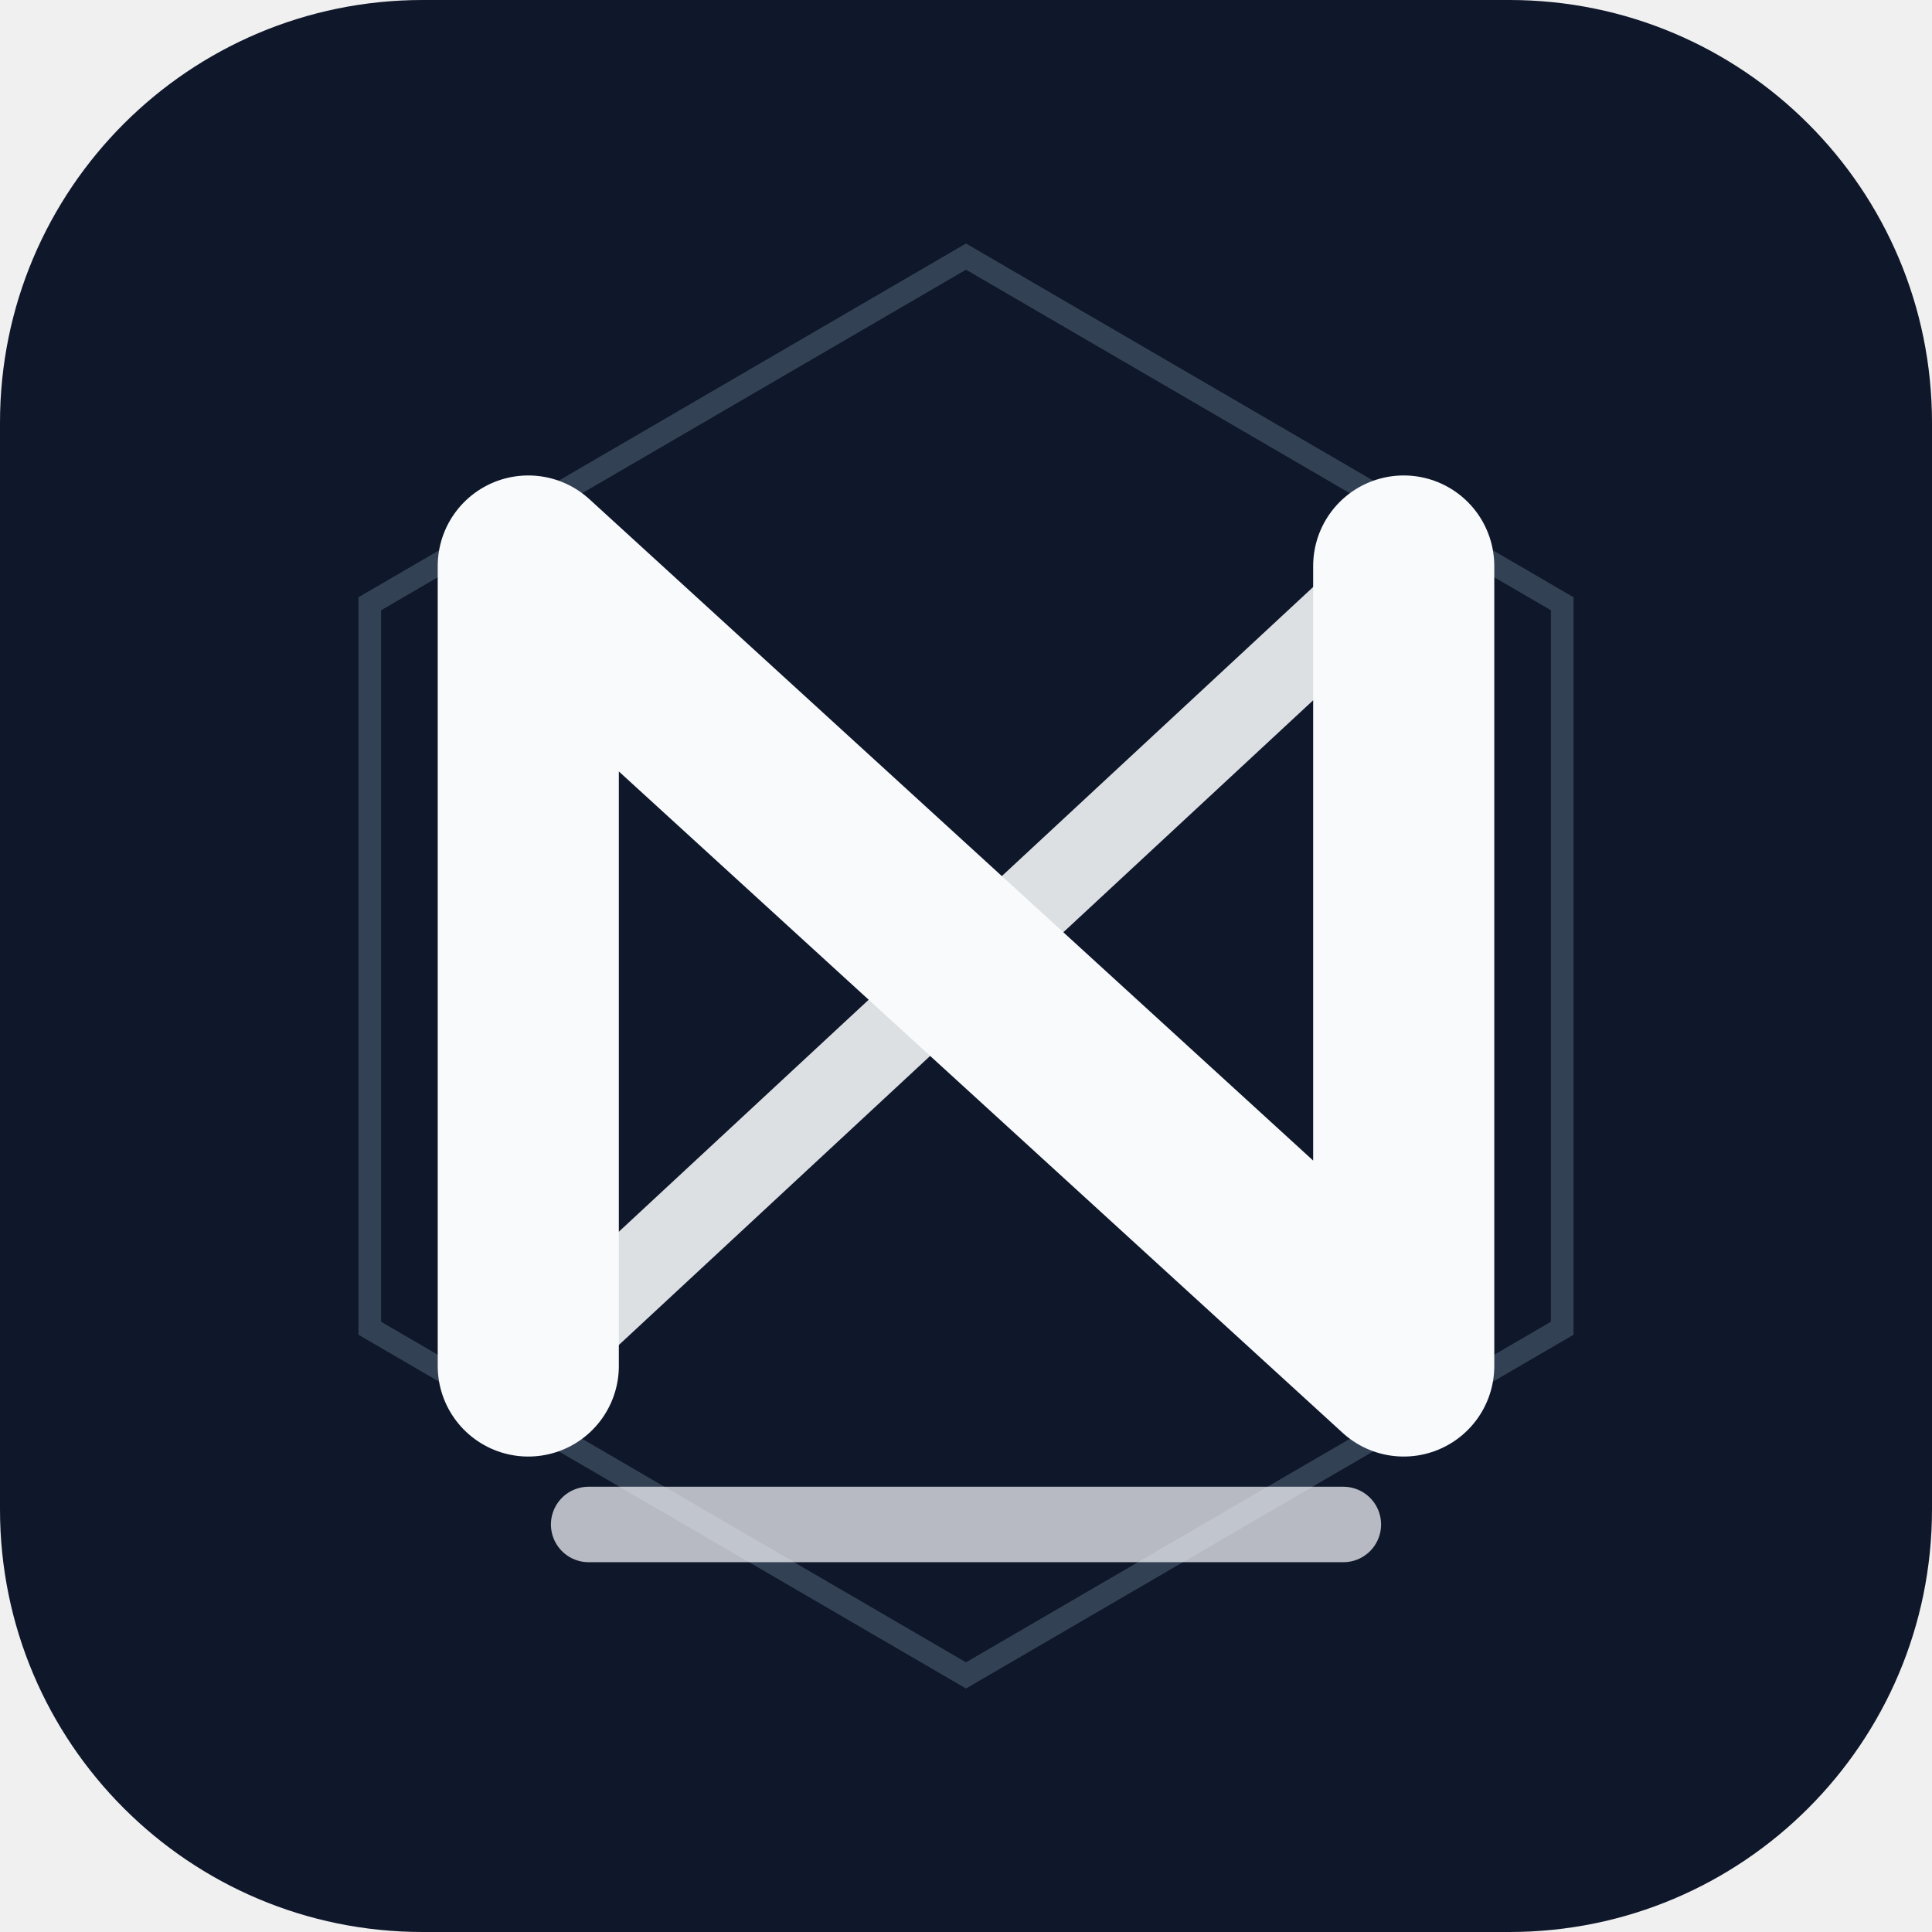
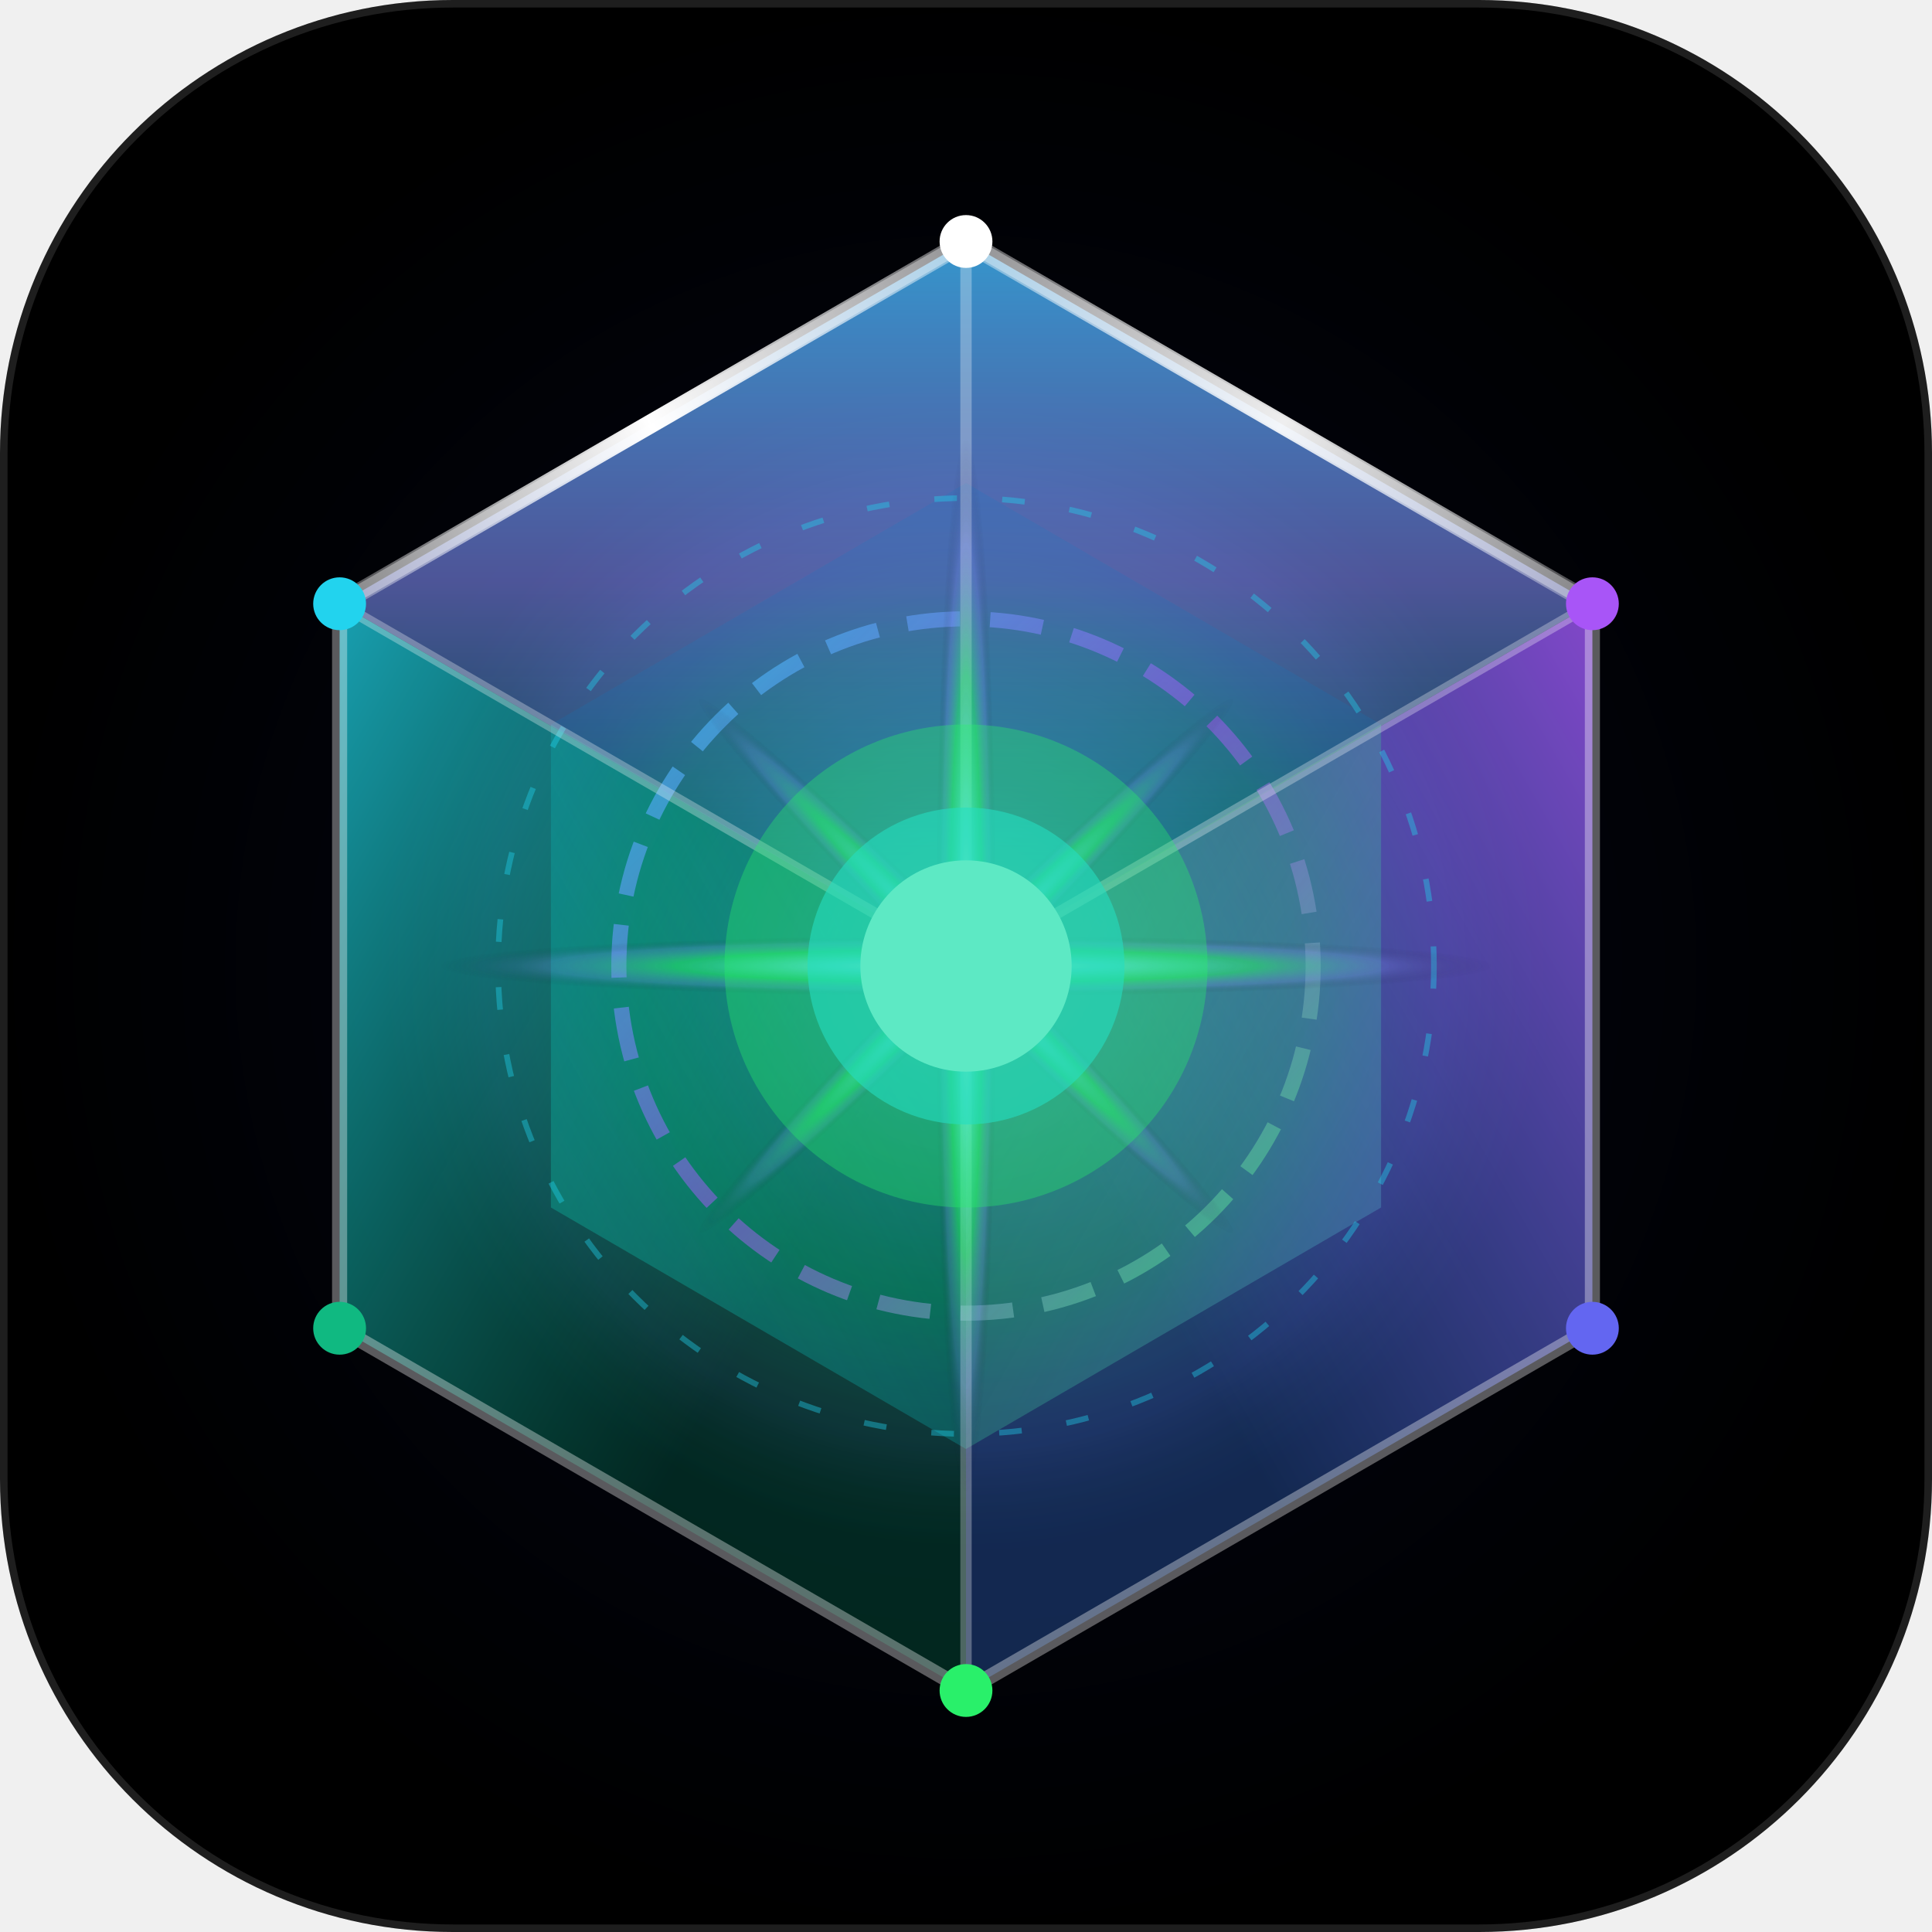
- <svg xmlns="http://www.w3.org/2000/svg" width="256" height="256" viewBox="0 0 256 256" fill="none" role="img" aria-labelledby="nakharax-token-title">
-   <rect width="256" height="256" rx="56" fill="#0F172A" />
-   <path d="M128 34L207 80V176L128 222L49 176V80L128 34Z" stroke="#334155" stroke-width="3" />
-   <path d="M70 181V75L186 181V75" stroke="#F8FAFC" stroke-width="24" stroke-linecap="round" stroke-linejoin="round" />
-   <path d="M184 76L72 180" stroke="#F8FAFC" stroke-width="11" stroke-linecap="round" opacity="0.88" />
-   <path d="M78 202H178" stroke="#F8FAFC" stroke-width="10" stroke-linecap="round" opacity="0.72" />
-   <circle cx="70" cy="75" r="6" fill="#F8FAFC" />
-   <circle cx="186" cy="75" r="6" fill="#F8FAFC" />
-   <circle cx="70" cy="181" r="6" fill="#F8FAFC" />
-   <circle cx="186" cy="181" r="6" fill="#F8FAFC" />
+ <svg xmlns="http://www.w3.org/2000/svg" width="512" height="512" viewBox="0 0 512 512" fill="none" role="img" aria-labelledby="nakharax-quantum-hex-title">
+   <defs>
+     <radialGradient id="bg-glow" cx="50%" cy="50%" r="50%">
+       <stop offset="0%" stop-color="#020617" />
+       <stop offset="100%" stop-color="#000000" />
+     </radialGradient>
+     <linearGradient id="facet-top" x1="256" y1="52" x2="256" y2="256" gradientUnits="userSpaceOnUse">
+       <stop offset="0%" stop-color="#38BDF8" stop-opacity="0.85" />
+       <stop offset="50%" stop-color="#818CF8" stop-opacity="0.6" />
+       <stop offset="100%" stop-color="#22D3EE" stop-opacity="0.2" />
+     </linearGradient>
+     <linearGradient id="facet-left" x1="78" y1="154" x2="256" y2="256" gradientUnits="userSpaceOnUse">
+       <stop offset="0%" stop-color="#22D3EE" stop-opacity="0.8" />
+       <stop offset="100%" stop-color="#059669" stop-opacity="0.25" />
+     </linearGradient>
+     <linearGradient id="facet-right" x1="434" y1="154" x2="256" y2="256" gradientUnits="userSpaceOnUse">
+       <stop offset="0%" stop-color="#A855F7" stop-opacity="0.85" />
+       <stop offset="100%" stop-color="#3B82F6" stop-opacity="0.3" />
+     </linearGradient>
+     <linearGradient id="facet-bot-left" x1="78" y1="358" x2="256" y2="256" gradientUnits="userSpaceOnUse">
+       <stop offset="0%" stop-color="#10B981" stop-opacity="0.8" />
+       <stop offset="100%" stop-color="#06B6D4" stop-opacity="0.25" />
+     </linearGradient>
+     <linearGradient id="facet-bot-right" x1="434" y1="358" x2="256" y2="256" gradientUnits="userSpaceOnUse">
+       <stop offset="0%" stop-color="#6366F1" stop-opacity="0.8" />
+       <stop offset="100%" stop-color="#29F06A" stop-opacity="0.3" />
+     </linearGradient>
+     <linearGradient id="facet-bot" x1="256" y1="460" x2="256" y2="256" gradientUnits="userSpaceOnUse">
+       <stop offset="0%" stop-color="#29F06A" stop-opacity="0.85" />
+       <stop offset="100%" stop-color="#0284C7" stop-opacity="0.2" />
+     </linearGradient>
+     <radialGradient id="core-flare" cx="50%" cy="50%" r="50%">
+       <stop offset="0%" stop-color="#FFFFFF" stop-opacity="1" />
+       <stop offset="25%" stop-color="#67E8F9" stop-opacity="0.9" />
+       <stop offset="55%" stop-color="#29F06A" stop-opacity="0.6" />
+       <stop offset="80%" stop-color="#818CF8" stop-opacity="0.25" />
+       <stop offset="100%" stop-color="#000000" stop-opacity="0" />
+     </radialGradient>
+     <linearGradient id="quantum-ring" x1="160" y1="160" x2="352" y2="352" gradientUnits="userSpaceOnUse">
+       <stop offset="0%" stop-color="#22D3EE" stop-opacity="0.9" />
+       <stop offset="50%" stop-color="#A855F7" stop-opacity="0.6" />
+       <stop offset="100%" stop-color="#29F06A" stop-opacity="0.9" />
+     </linearGradient>
+     <linearGradient id="specular-line" x1="78" y1="154" x2="256" y2="52" gradientUnits="userSpaceOnUse">
+       <stop offset="0%" stop-color="#FFFFFF" stop-opacity="0.2" />
+       <stop offset="50%" stop-color="#FFFFFF" stop-opacity="1" />
+       <stop offset="100%" stop-color="#FFFFFF" stop-opacity="0.3" />
+     </linearGradient>
+     <linearGradient id="specular-right" x1="256" y1="52" x2="434" y2="154" gradientUnits="userSpaceOnUse">
+       <stop offset="0%" stop-color="#FFFFFF" stop-opacity="0.3" />
+       <stop offset="50%" stop-color="#FFFFFF" stop-opacity="0.9" />
+       <stop offset="100%" stop-color="#FFFFFF" stop-opacity="0.2" />
+     </linearGradient>
+   </defs>
+   <rect width="512" height="512" rx="120" fill="url(#bg-glow)" />
+   <rect width="510" height="510" x="1" y="1" rx="119" stroke="#FFFFFF" stroke-opacity="0.12" stroke-width="2" />
+   <circle cx="256" cy="256" r="160" fill="url(#core-flare)" opacity="0.45" />
+   <path d="M256 64L422 160L256 256L90 160Z" fill="url(#facet-top)" />
+   <path d="M90 160L256 256L256 448L90 352Z" fill="url(#facet-left)" />
+   <path d="M422 160L422 352L256 448L256 256Z" fill="url(#facet-right)" />
+   <path d="M256 128L366 192L256 256L146 192Z" fill="url(#facet-bot)" opacity="0.75" />
+   <path d="M146 192L256 256L256 384L146 320Z" fill="url(#facet-bot-left)" opacity="0.65" />
+   <path d="M366 192L366 320L256 384L256 256Z" fill="url(#facet-bot-right)" opacity="0.65" />
+   <circle cx="256" cy="256" r="92" stroke="url(#quantum-ring)" stroke-width="4" stroke-dasharray="14 8" opacity="0.85" />
+   <circle cx="256" cy="256" r="124" stroke="#22D3EE" stroke-width="1.5" stroke-opacity="0.4" stroke-dasharray="6 12" />
+   <path d="M256 64L422 160V352L256 448L90 352V160L256 64Z" stroke="#FFFFFF" stroke-opacity="0.35" stroke-width="4" stroke-linejoin="round" />
+   <path d="M256 64V256M90 160L256 256M422 160L256 256M256 256V448" stroke="#FFFFFF" stroke-opacity="0.3" stroke-width="3" />
+   <path d="M90 160L256 64" stroke="url(#specular-line)" stroke-width="5" stroke-linecap="round" />
+   <path d="M256 64L422 160" stroke="url(#specular-right)" stroke-width="5" stroke-linecap="round" />
+   <ellipse cx="256" cy="256" rx="140" ry="8" fill="url(#core-flare)" opacity="0.85" />
+   <ellipse cx="256" cy="256" rx="8" ry="140" fill="url(#core-flare)" opacity="0.85" />
+   <ellipse cx="256" cy="256" rx="100" ry="6" transform="rotate(45 256 256)" fill="url(#core-flare)" opacity="0.7" />
+   <ellipse cx="256" cy="256" rx="100" ry="6" transform="rotate(-45 256 256)" fill="url(#core-flare)" opacity="0.7" />
+   <circle cx="256" cy="256" r="28" fill="#FFFFFF" />
+   <circle cx="256" cy="256" r="42" fill="#22D3EE" opacity="0.6" />
+   <circle cx="256" cy="256" r="64" fill="#29F06A" opacity="0.35" />
+   <circle cx="256" cy="64" r="7" fill="#FFFFFF" />
+   <circle cx="422" cy="160" r="7" fill="#A855F7" />
+   <circle cx="422" cy="352" r="7" fill="#6366F1" />
+   <circle cx="256" cy="448" r="7" fill="#29F06A" />
+   <circle cx="90" cy="352" r="7" fill="#10B981" />
+   <circle cx="90" cy="160" r="7" fill="#22D3EE" />
</svg>
